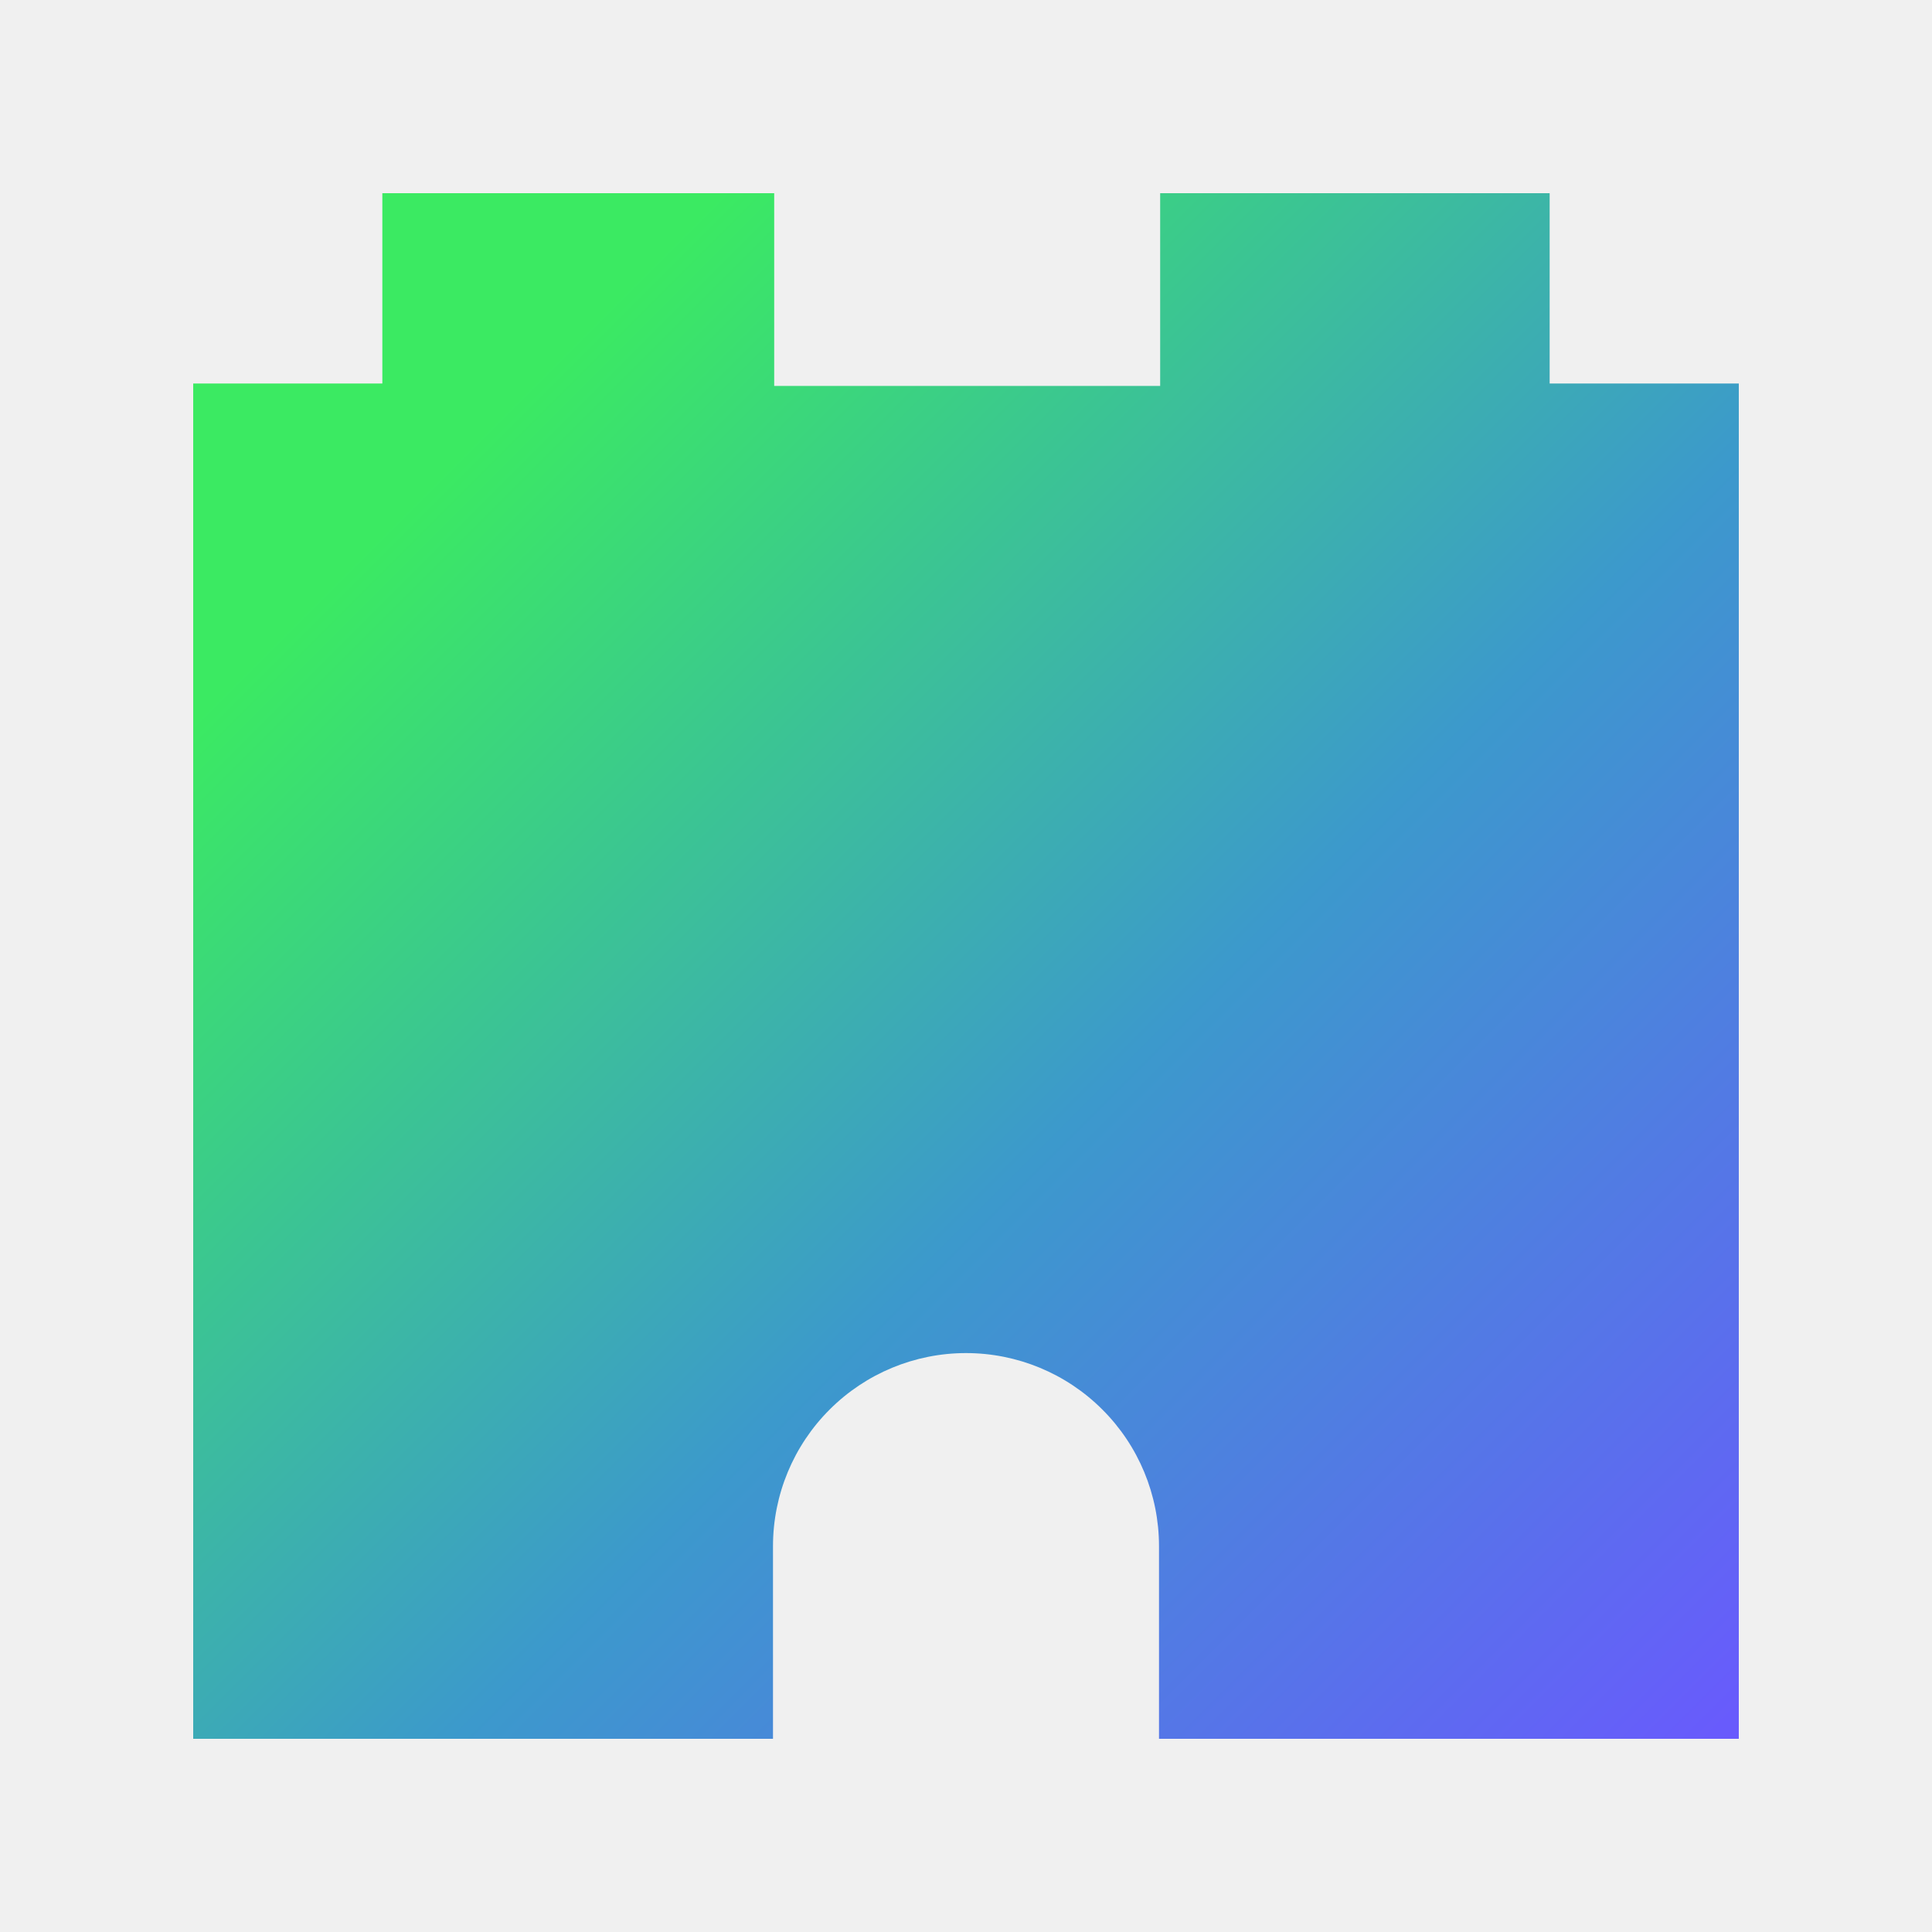
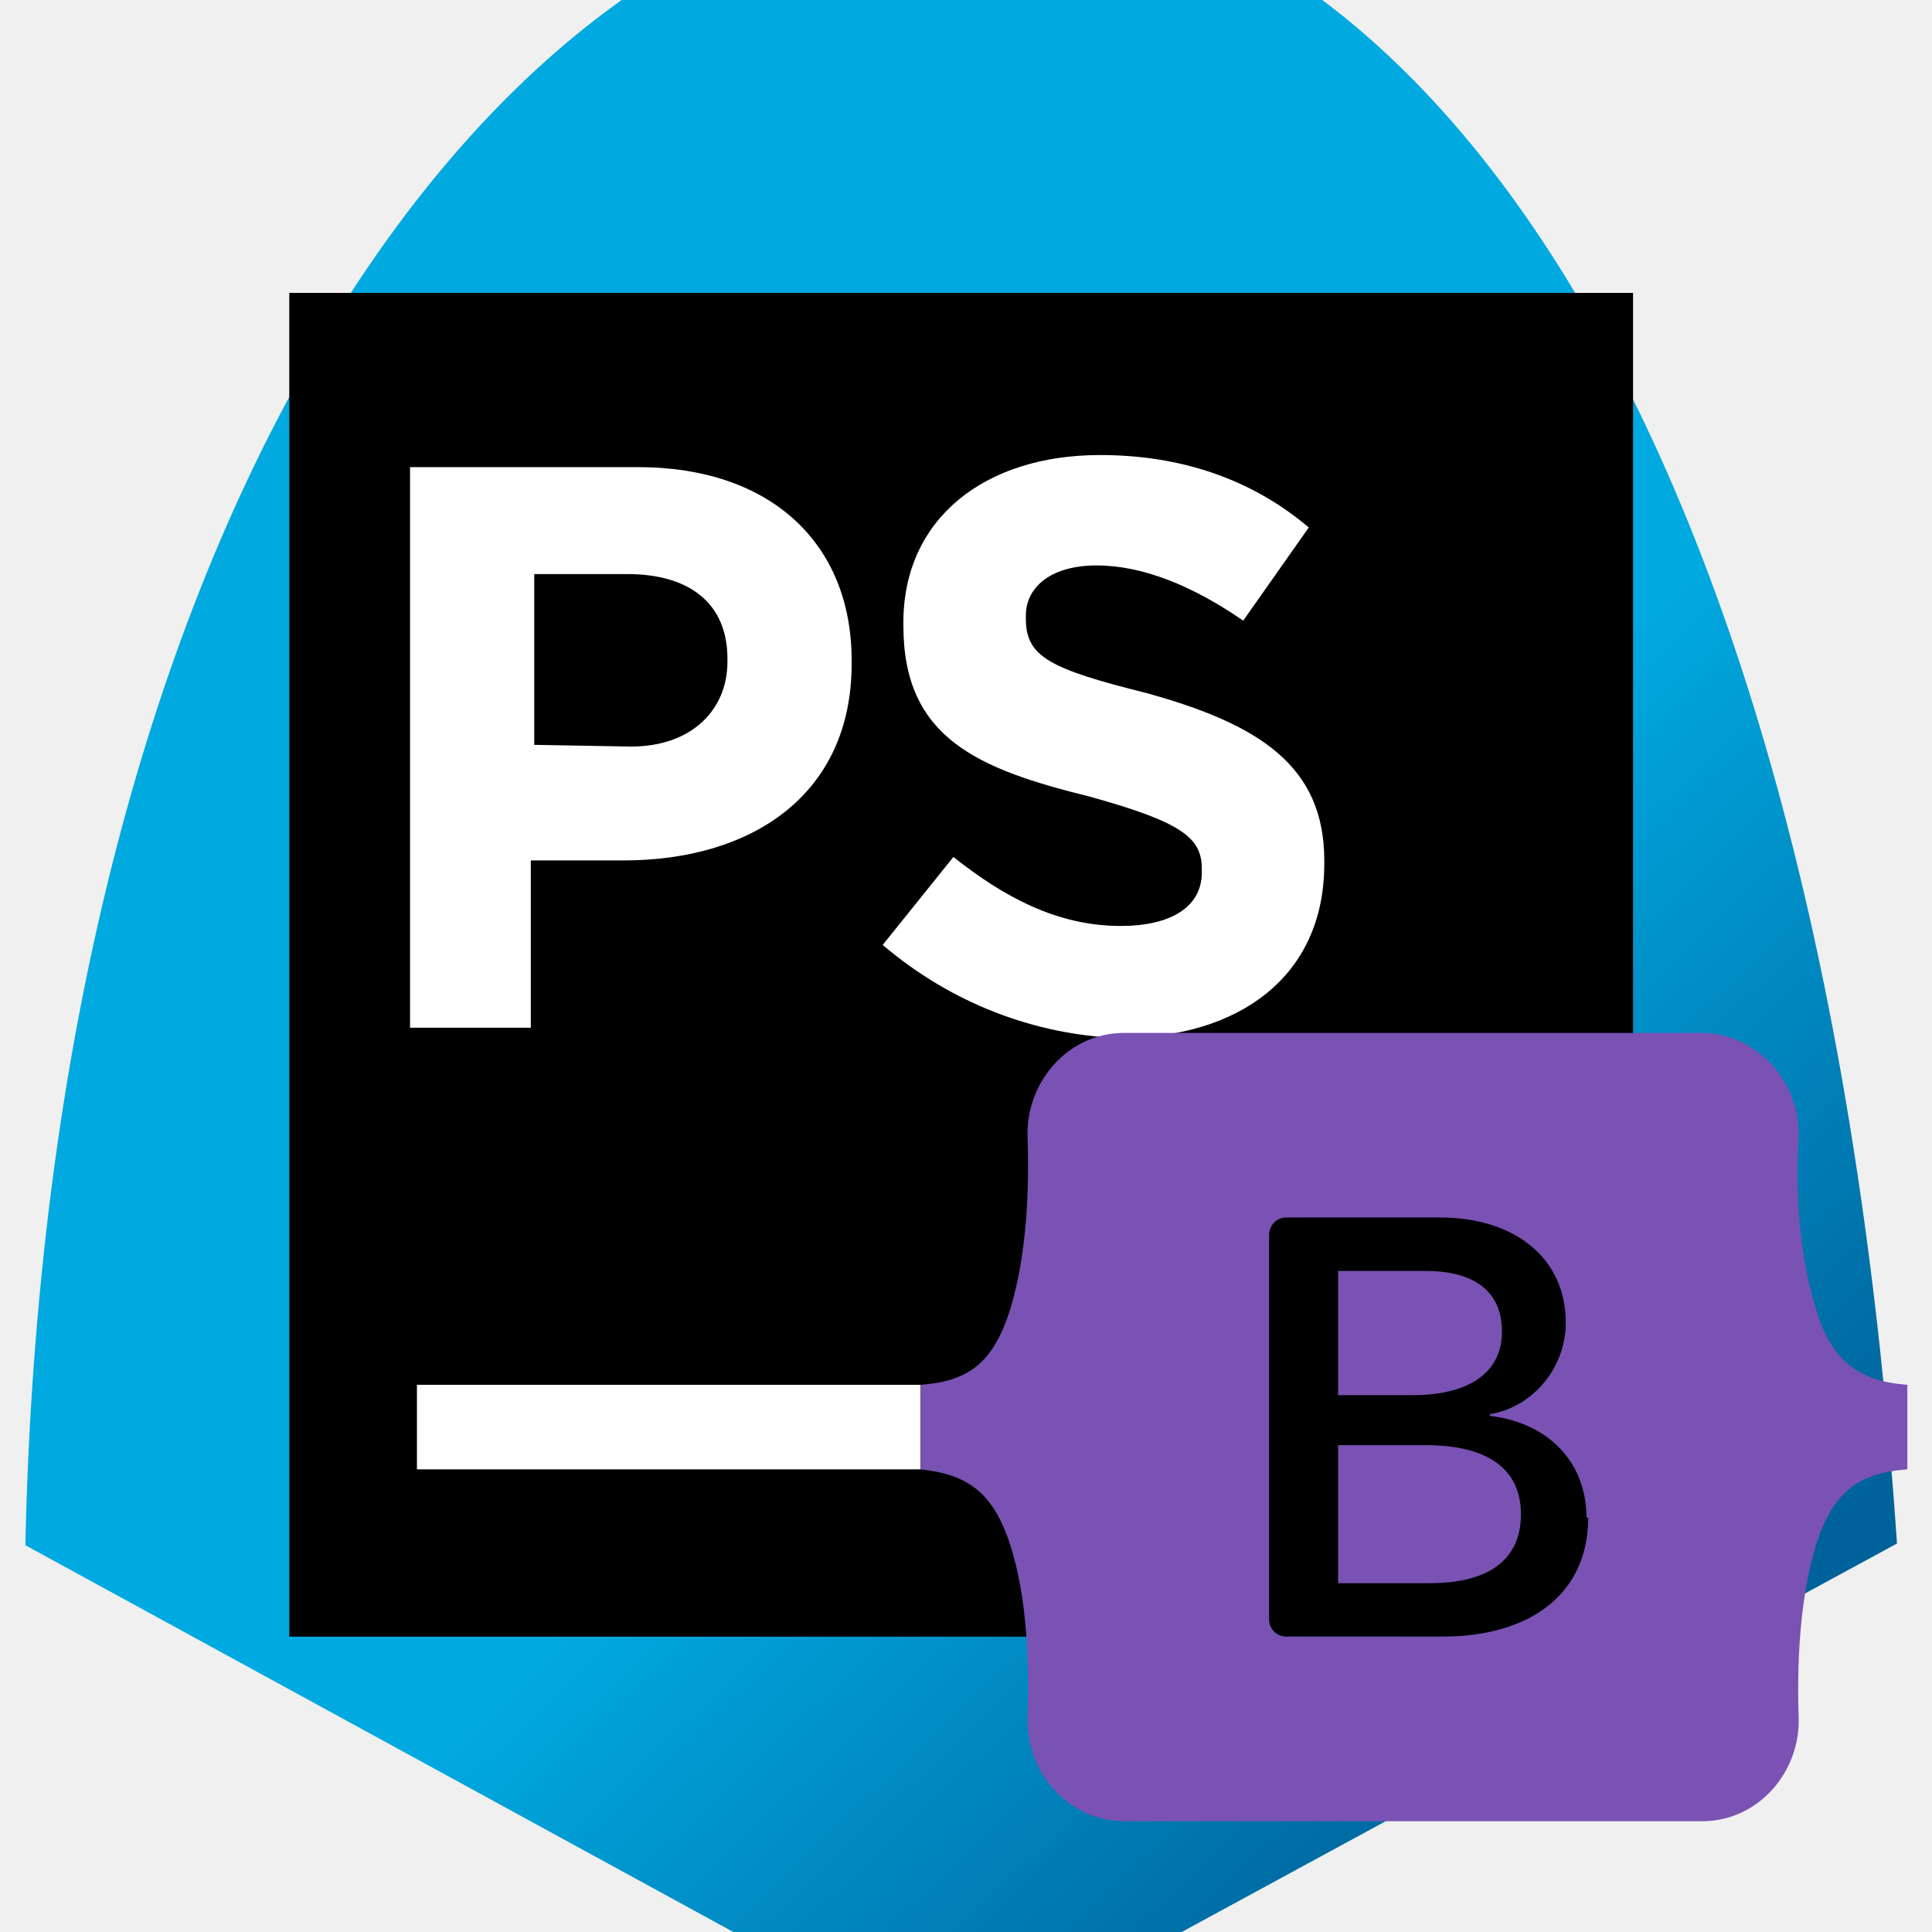
- <svg xmlns="http://www.w3.org/2000/svg" width="40" height="40" viewBox="0 0 40 40" fill="none">
-   <path d="M32.084 7.94V4H24.02V7.99H16.029V4H7.916V7.94H4V36H16.004V32.005C16.006 30.946 16.427 29.931 17.177 29.183C17.926 28.434 18.941 28.014 20 28.014C21.059 28.014 22.074 28.434 22.823 29.183C23.573 29.931 23.994 30.946 23.996 32.005V36H36V7.94H32.084Z" fill="url(#paint0_linear)" />
-   <defs>
-     <linearGradient id="paint0_linear" x1="2.942" y1="4.9" x2="37.777" y2="39.734" gradientUnits="userSpaceOnUse">
-       <stop offset="0.159" stop-color="#3BEA62" />
-       <stop offset="0.54" stop-color="#3C99CC" />
-       <stop offset="0.937" stop-color="#6B57FF" />
-     </linearGradient>
+ <svg xmlns="http://www.w3.org/2000/svg" xmlns:xlink="http://www.w3.org/1999/xlink" id="Layer_1" viewBox="0 0 1.12 1.12" width="40" height="40" version="1.1">
+   <defs id="defs3919">
+     <linearGradient xlink:href="#SVGID_4_" id="linearGradient4955" gradientUnits="userSpaceOnUse" gradientTransform="matrix(0.01989618,0,0,-0.02164466,-0.3058744,2.126598)" x1="63.251" y1="14.642" x2="23.936" y2="60.042" />
  </defs>
+   <style id="style3866">.st0{fill:url(#SVGID_1_)}.st1{fill:url(#SVGID_2_)}.st2{fill:url(#SVGID_3_)}.st3{fill:url(#SVGID_4_)}.st4{fill:#fff}</style>
+   <linearGradient id="SVGID_1_" gradientUnits="userSpaceOnUse" x1="0.551" y1="25.16" x2="29.941" y2="63.98" gradientTransform="matrix(1,0,0,-1,0,72)">
+     <stop offset=".016" stop-color="#765af8" id="stop3868" />
+     <stop offset=".382" stop-color="#b345f1" id="stop3870" />
+     <stop offset=".758" stop-color="#fa3293" id="stop3872" />
+     <stop offset=".941" stop-color="#ff318c" id="stop3874" />
+   </linearGradient>
+   <linearGradient id="SVGID_2_" gradientUnits="userSpaceOnUse" x1="2.709" y1="23.637" x2="32.052" y2="62.394" gradientTransform="matrix(1,0,0,-1,0,72)">
+     <stop offset=".016" stop-color="#765af8" id="stop3879" />
+     <stop offset=".382" stop-color="#b345f1" id="stop3881" />
+     <stop offset=".758" stop-color="#fa3293" id="stop3883" />
+     <stop offset=".941" stop-color="#ff318c" id="stop3885" />
+   </linearGradient>
+   <linearGradient id="SVGID_3_" gradientUnits="userSpaceOnUse" x1="50.856" y1="25.595" x2="34.273" y2="64.952" gradientTransform="matrix(1,0,0,-1,0,72)">
+     <stop offset=".183" stop-color="#765af8" id="stop3890" />
+     <stop offset=".238" stop-color="#8655f6" id="stop3892" />
+     <stop offset=".345" stop-color="#9f4cf3" id="stop3894" />
+     <stop offset=".443" stop-color="#ae47f2" id="stop3896" />
+     <stop offset=".522" stop-color="#b345f1" id="stop3898" />
+   </linearGradient>
+   <linearGradient id="SVGID_4_" gradientUnits="userSpaceOnUse" x1="63.251" y1="14.642" x2="23.936" y2="60.042" gradientTransform="matrix(0.01989618,0,0,-0.02164466,-0.3058744,2.126598)">
+     <stop offset=".016" stop-color="#765af8" id="stop3903" style="stop-color:#00629b;stop-opacity:1" />
+     <stop offset=".382" stop-color="#b345f1" id="stop3905" style="stop-color:#00a9e0;stop-opacity:1" />
+   </linearGradient>
+   <g id="g4953" transform="translate(0.1037025,-0.8932109)">
+     <path style="fill:url(#linearGradient4955);fill-opacity:1;stroke-width:0.021" id="path3908" d="M -0.089,1.789 0.451,2.084 0.996,1.788 C 0.901,0.385 -0.064,0.621 -0.089,1.789 Z" class="st3" />
+     <g transform="translate(0,-68.88)" id="g3914">
+       <path style="stroke-width:0.018" id="path3910" d="m 0.064,69.943 h 0.779 v 0.779 H 0.064 Z" />
+       <path style="fill:#ffffff;stroke-width:0.018" id="path3912" d="m 0.138,70.576 h 0.292 v 0.049 H 0.138 Z m -0.004,-0.532 h 0.132 c 0.078,0 0.124,0.045 0.124,0.112 v 0.002 c 0,0.076 -0.058,0.114 -0.132,0.114 h -0.054 v 0.097 H 0.134 Z M 0.262,70.206 c 0.036,0 0.056,-0.022 0.056,-0.049 v -0.002 c 0,-0.032 -0.022,-0.049 -0.058,-0.049 h -0.054 v 0.099 z m 0.146,0.115 0.041,-0.051 c 0.029,0.023 0.06,0.04 0.097,0.04 0.029,0 0.047,-0.011 0.047,-0.031 v -0.002 c 0,-0.018 -0.011,-0.027 -0.065,-0.042 -0.065,-0.016 -0.108,-0.034 -0.108,-0.099 v -0.002 c 0,-0.06 0.047,-0.097 0.114,-0.097 0.047,0 0.088,0.014 0.121,0.042 l -0.038,0.054 c -0.029,-0.02 -0.058,-0.032 -0.085,-0.032 -0.027,0 -0.041,0.013 -0.041,0.029 v 0.002 c 0,0.022 0.014,0.029 0.07,0.043 0.065,0.018 0.103,0.042 0.103,0.097 v 0.002 c 0,0.065 -0.049,0.101 -0.119,0.101 -0.049,-0.002 -0.097,-0.02 -0.137,-0.054" class="st4" />
+       <path style="fill:#ffffff;fill-opacity:0;stroke-width:0.018" class="st4" d="m 0.138,70.576 h 0.292 v 0.049 H 0.138 Z m -0.004,-0.532 h 0.132 c 0.078,0 0.124,0.045 0.124,0.112 v 0.002 c 0,0.076 -0.058,0.114 -0.132,0.114 h -0.054 v 0.097 H 0.134 Z M 0.262,70.206 c 0.036,0 0.056,-0.022 0.056,-0.049 v -0.002 c 0,-0.032 -0.022,-0.049 -0.058,-0.049 h -0.054 v 0.099 z m 0.146,0.115 0.041,-0.051 c 0.029,0.023 0.06,0.04 0.097,0.04 0.029,0 0.047,-0.011 0.047,-0.031 v -0.002 c 0,-0.018 -0.011,-0.027 -0.065,-0.042 -0.065,-0.016 -0.108,-0.034 -0.108,-0.099 v -0.002 c 0,-0.06 0.047,-0.097 0.114,-0.097 0.047,0 0.088,0.014 0.121,0.042 l -0.038,0.054 c -0.029,-0.02 -0.058,-0.032 -0.085,-0.032 -0.027,0 -0.041,0.013 -0.041,0.029 v 0.002 c 0,0.022 0.014,0.029 0.07,0.043 0.065,0.018 0.103,0.042 0.103,0.097 v 0.002 c 0,0.065 -0.049,0.101 -0.119,0.101 -0.049,-0.002 -0.097,-0.02 -0.137,-0.054" id="path4086" />
+     </g>
+     <path id="path3761" d="m 0.548,1.492 c -0.033,0 -0.057,0.029 -0.056,0.06 0.001,0.03 -3.1102e-4,0.068 -0.01,0.1 -0.01,0.032 -0.025,0.042 -0.052,0.044 v 0.049 c 0.027,0.003 0.042,0.013 0.052,0.044 0.01,0.031 0.011,0.07 0.01,0.1 -0.001,0.031 0.023,0.06 0.056,0.06 h 0.335 c 0.033,0 0.057,-0.029 0.056,-0.06 -0.001,-0.03 3.1103e-4,-0.068 0.01,-0.1 0.01,-0.032 0.026,-0.042 0.053,-0.044 V 1.696 C 0.975,1.694 0.958,1.683 0.949,1.652 0.939,1.62 0.937,1.582 0.939,1.552 0.94,1.521 0.915,1.492 0.883,1.492 H 0.548 Z m 0.269,0.281 c 0,0.043 -0.032,0.069 -0.085,0.069 h -0.09 c -0.005,0 -0.01,-0.004 -0.01,-0.01 v -0.223 c 0,-0.005 0.004,-0.01 0.01,-0.01 h 0.089 c 0.044,0 0.073,0.024 0.073,0.061 0,0.026 -0.019,0.049 -0.044,0.053 v 0.001 c 0.034,0.004 0.056,0.027 0.056,0.059 z M 0.723,1.63 h -0.051 v 0.072 h 0.043 c 0.033,0 0.052,-0.013 0.052,-0.037 -3.44e-6,-0.023 -0.016,-0.035 -0.044,-0.035 z m -0.051,0.101 v 0.08 h 0.053 c 0.035,0 0.053,-0.014 0.053,-0.04 0,-0.026 -0.019,-0.04 -0.055,-0.04 h -0.051 z" style="fill:#7952b3;fill-rule:evenodd;stroke-width:0.001" />
+   </g>
</svg>
